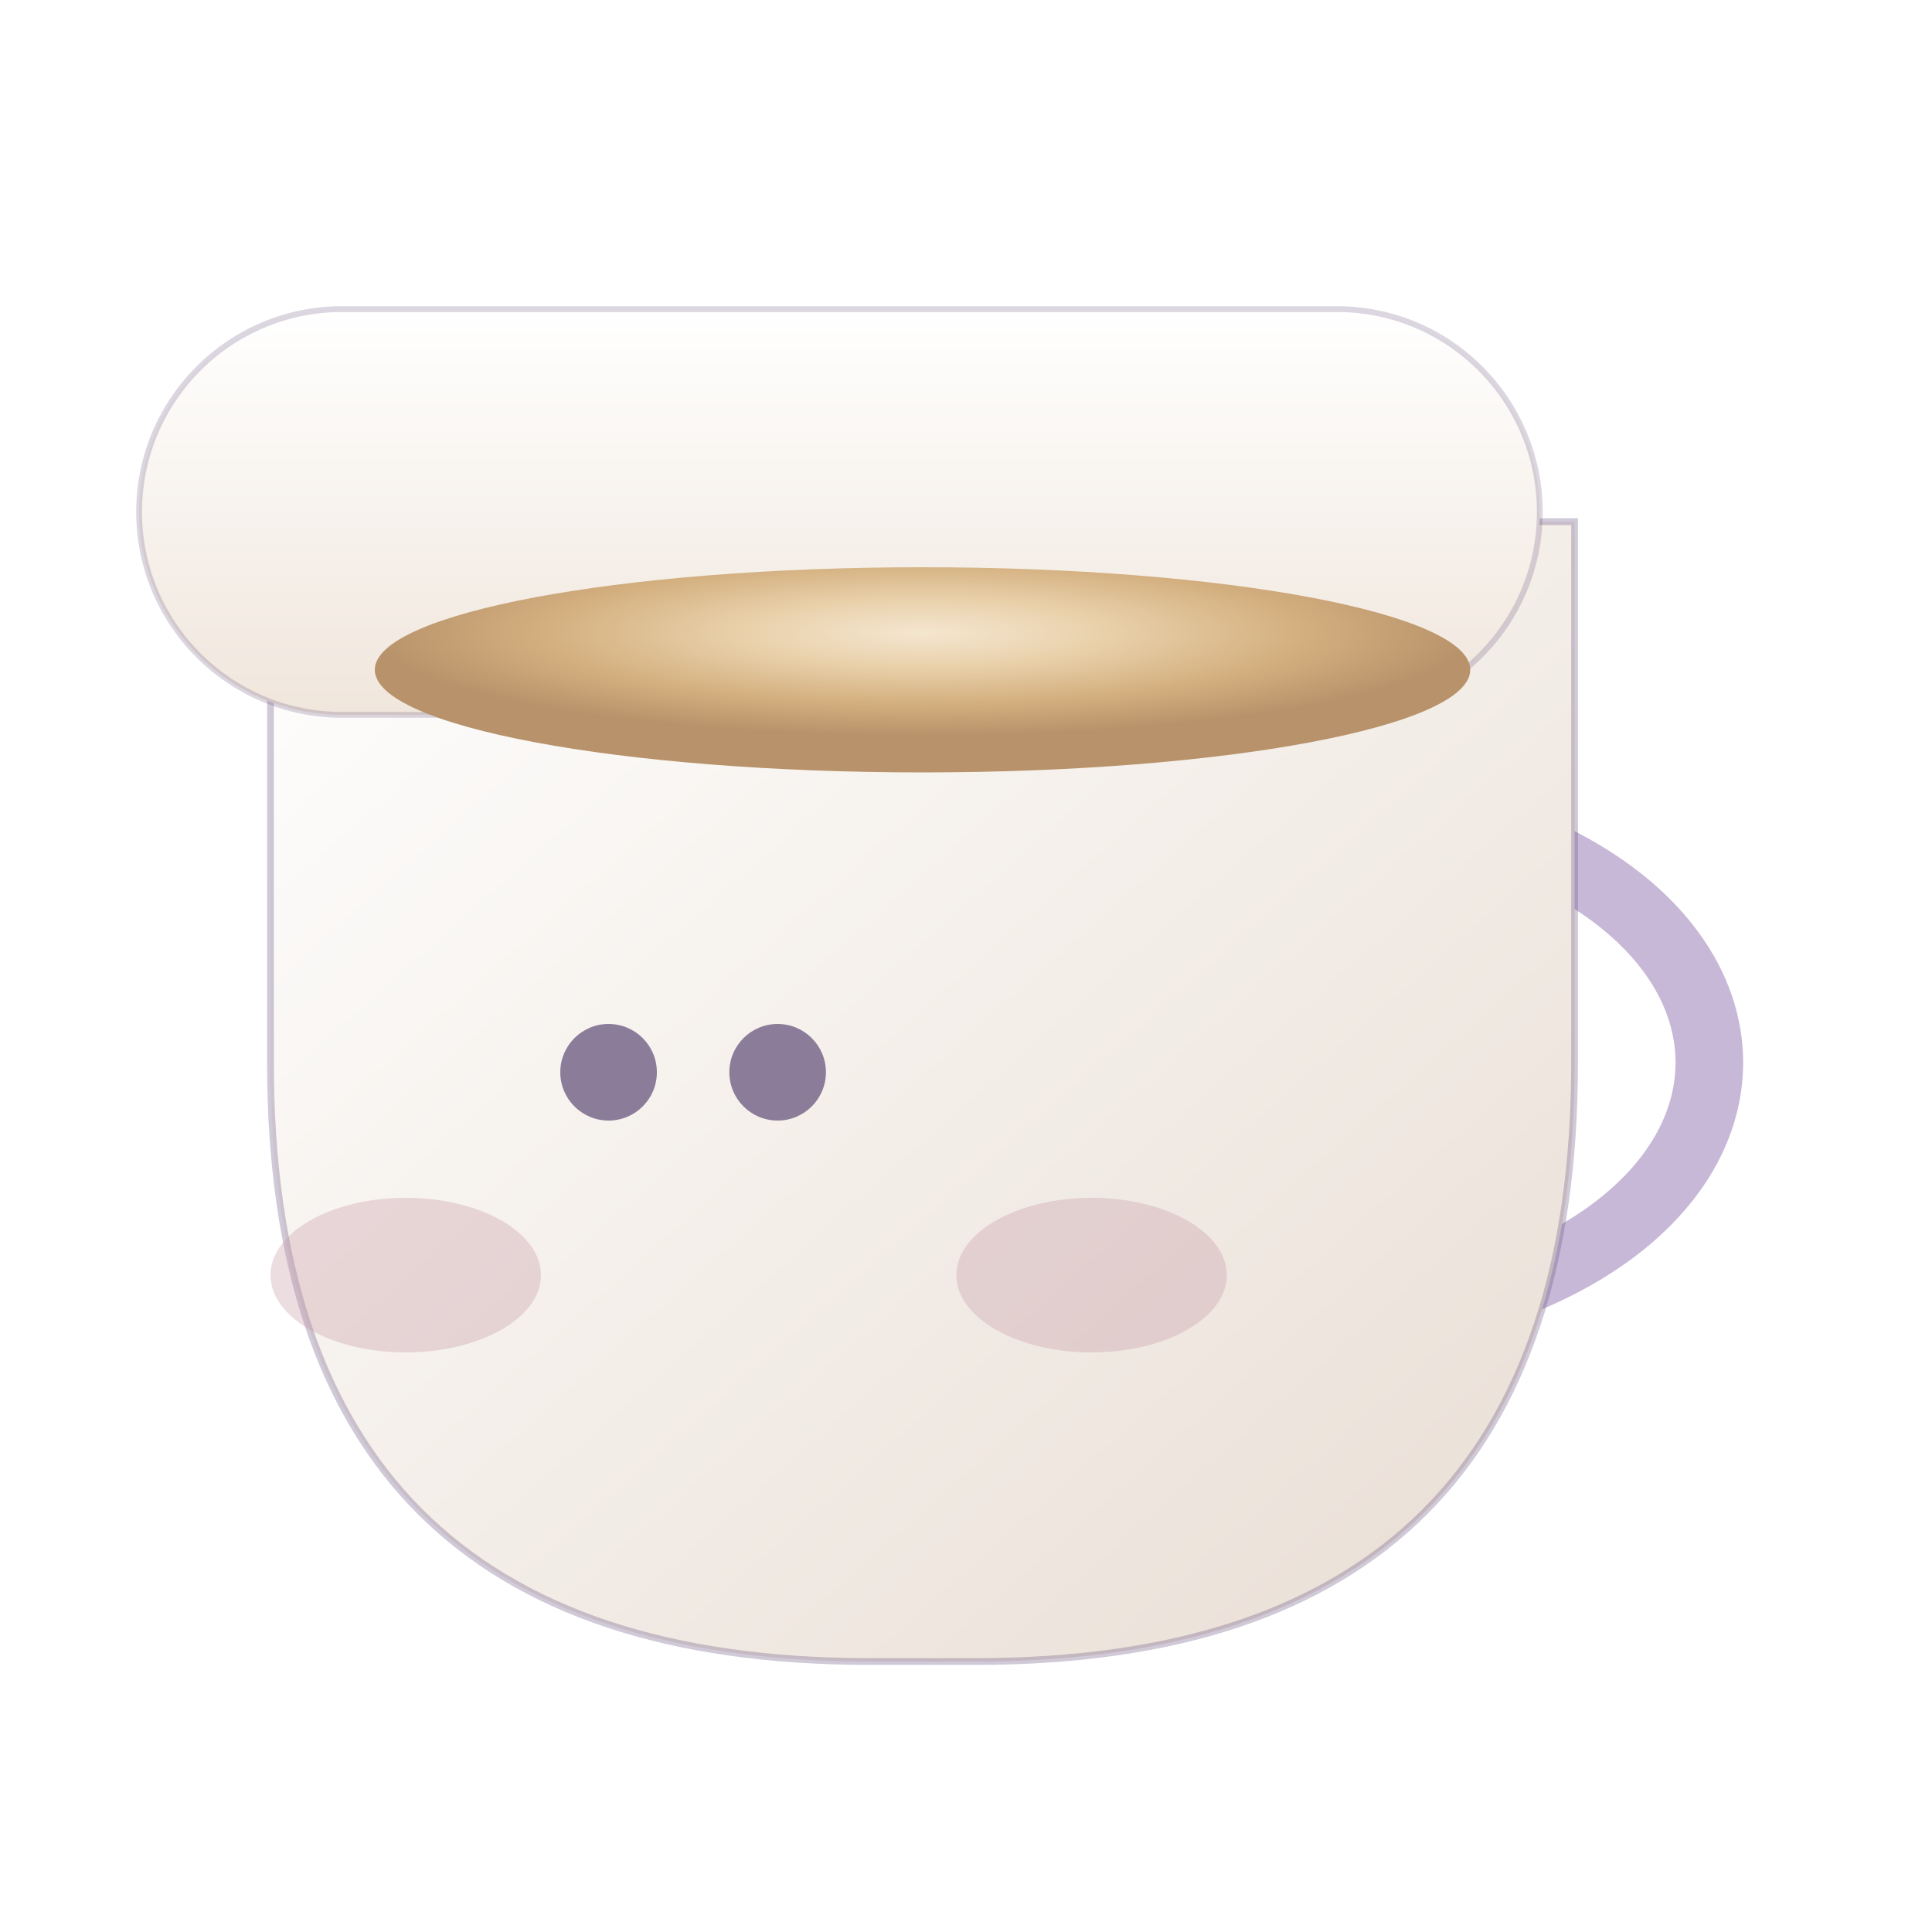
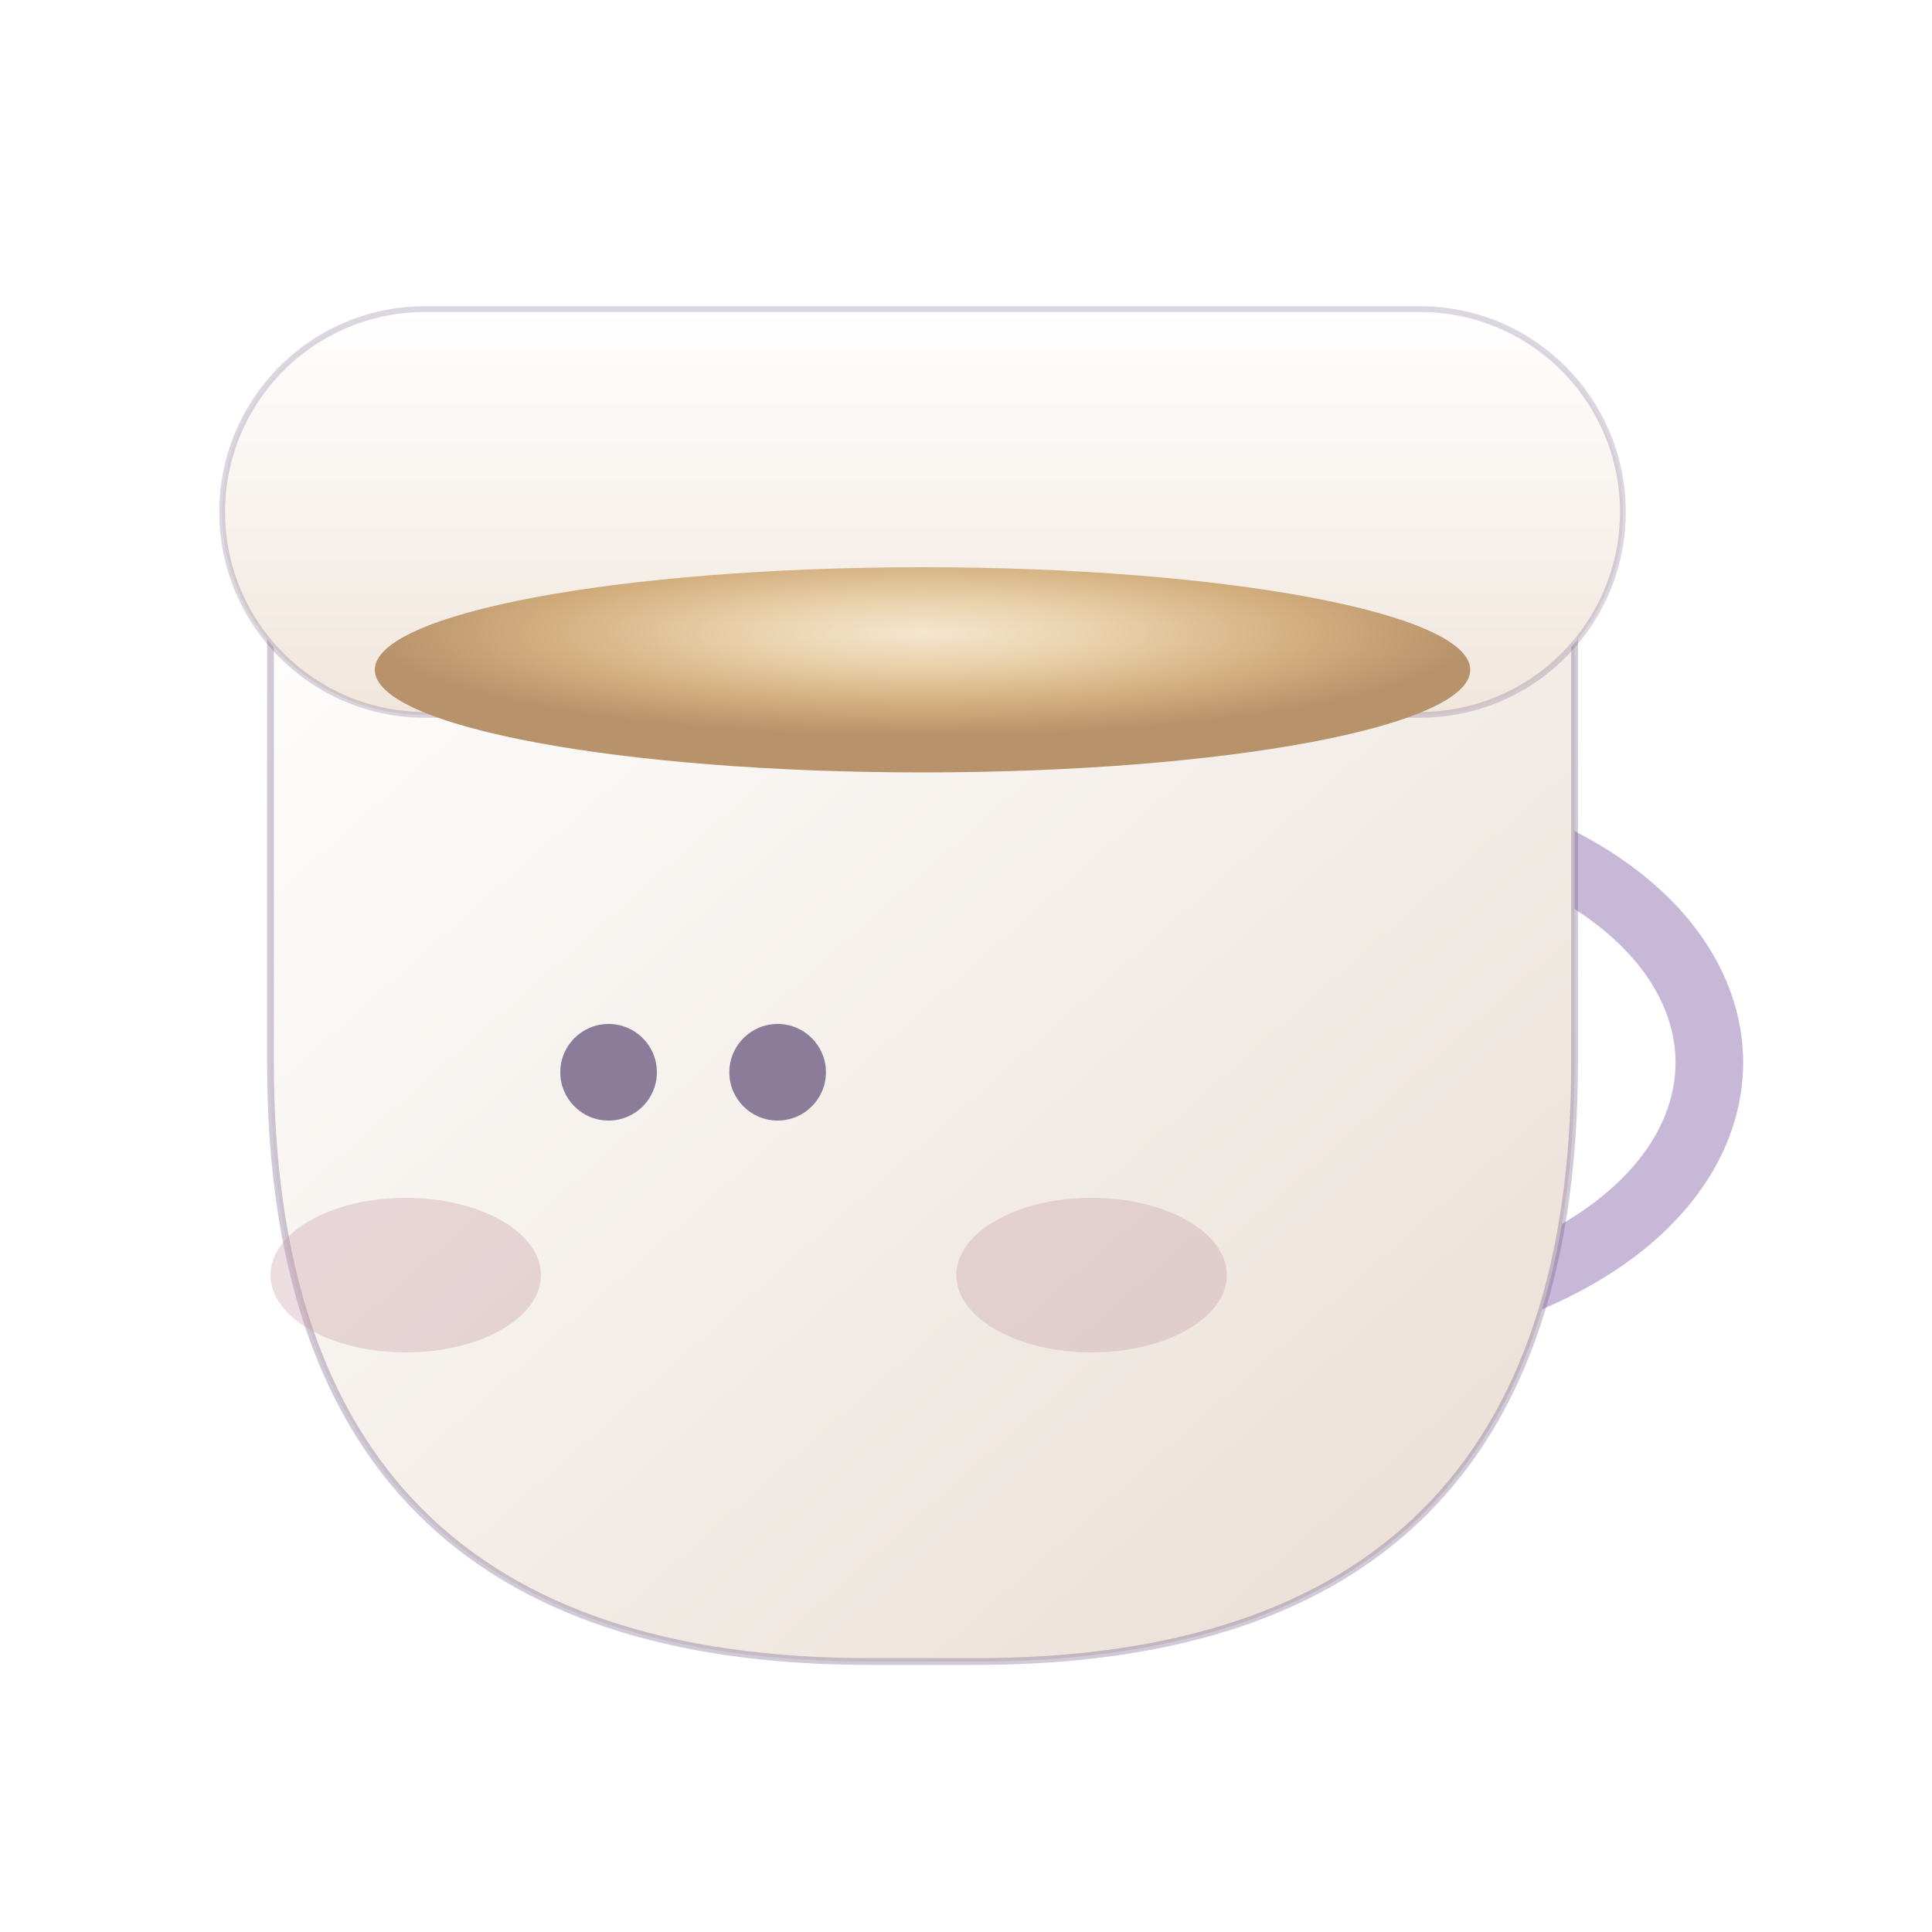
<svg xmlns="http://www.w3.org/2000/svg" viewBox="0 0 100 100" role="img" aria-label="Kabuqina mascot">
  <defs>
    <linearGradient id="bodyGrad" x1="0%" y1="0%" x2="100%" y2="100%">
      <stop offset="0%" stop-color="#ffffff" />
      <stop offset="45%" stop-color="#f5f0eb" />
      <stop offset="100%" stop-color="#e8ddd4" />
    </linearGradient>
    <linearGradient id="rimGrad" x1="0%" y1="0%" x2="0%" y2="100%">
      <stop offset="0%" stop-color="#ffffff" />
      <stop offset="100%" stop-color="#f0e6dc" />
    </linearGradient>
    <radialGradient id="latteGrad" cx="50%" cy="32%" rx="46%" ry="58%">
      <stop offset="0%" stop-color="#f5e6d0" />
      <stop offset="35%" stop-color="#e8cfa8" />
      <stop offset="68%" stop-color="#d4b080" />
      <stop offset="100%" stop-color="#b8926a" />
    </radialGradient>
  </defs>
  <path d="M 68.00 41.32 C 95.30 43.48 95.30 66.52 68.00 68.68" fill="none" stroke="#c8b8d8" stroke-width="3.50" stroke-linecap="round" />
  <path d="M 14.00 27.00 L 14.00 55.00 Q 14.00 86.00 45.00 86.00 L 50.50 86.00 Q 81.50 86.00 81.50 55.00 L 81.50 27.00 Z" fill="url(#bodyGrad)" stroke="#6b5580" stroke-opacity="0.32" stroke-width="0.35" />
-   <rect x="7.20" y="16.00" width="72.50" height="21.00" rx="10.50" fill="url(#rimGrad)" stroke="#6b5580" stroke-opacity="0.24" stroke-width="0.3" />
+   <rect x="11.50" y="16.00" width="72.50" height="21.00" rx="10.50" fill="url(#rimGrad)" stroke="#6b5580" stroke-opacity="0.24" stroke-width="0.3" />
  <ellipse cx="47.75" cy="34.67" rx="28.35" ry="5.31" fill="url(#latteGrad)" />
  <ellipse cx="21.00" cy="66.00" rx="7.00" ry="4.00" fill="#c495a0" fill-opacity="0.32" />
  <ellipse cx="56.50" cy="66.00" rx="7.00" ry="4.00" fill="#c495a0" fill-opacity="0.32" />
  <circle cx="31.50" cy="55.50" r="2.50" fill="#8b7d9a" />
  <circle cx="40.25" cy="55.50" r="2.50" fill="#8b7d9a" />
</svg>
